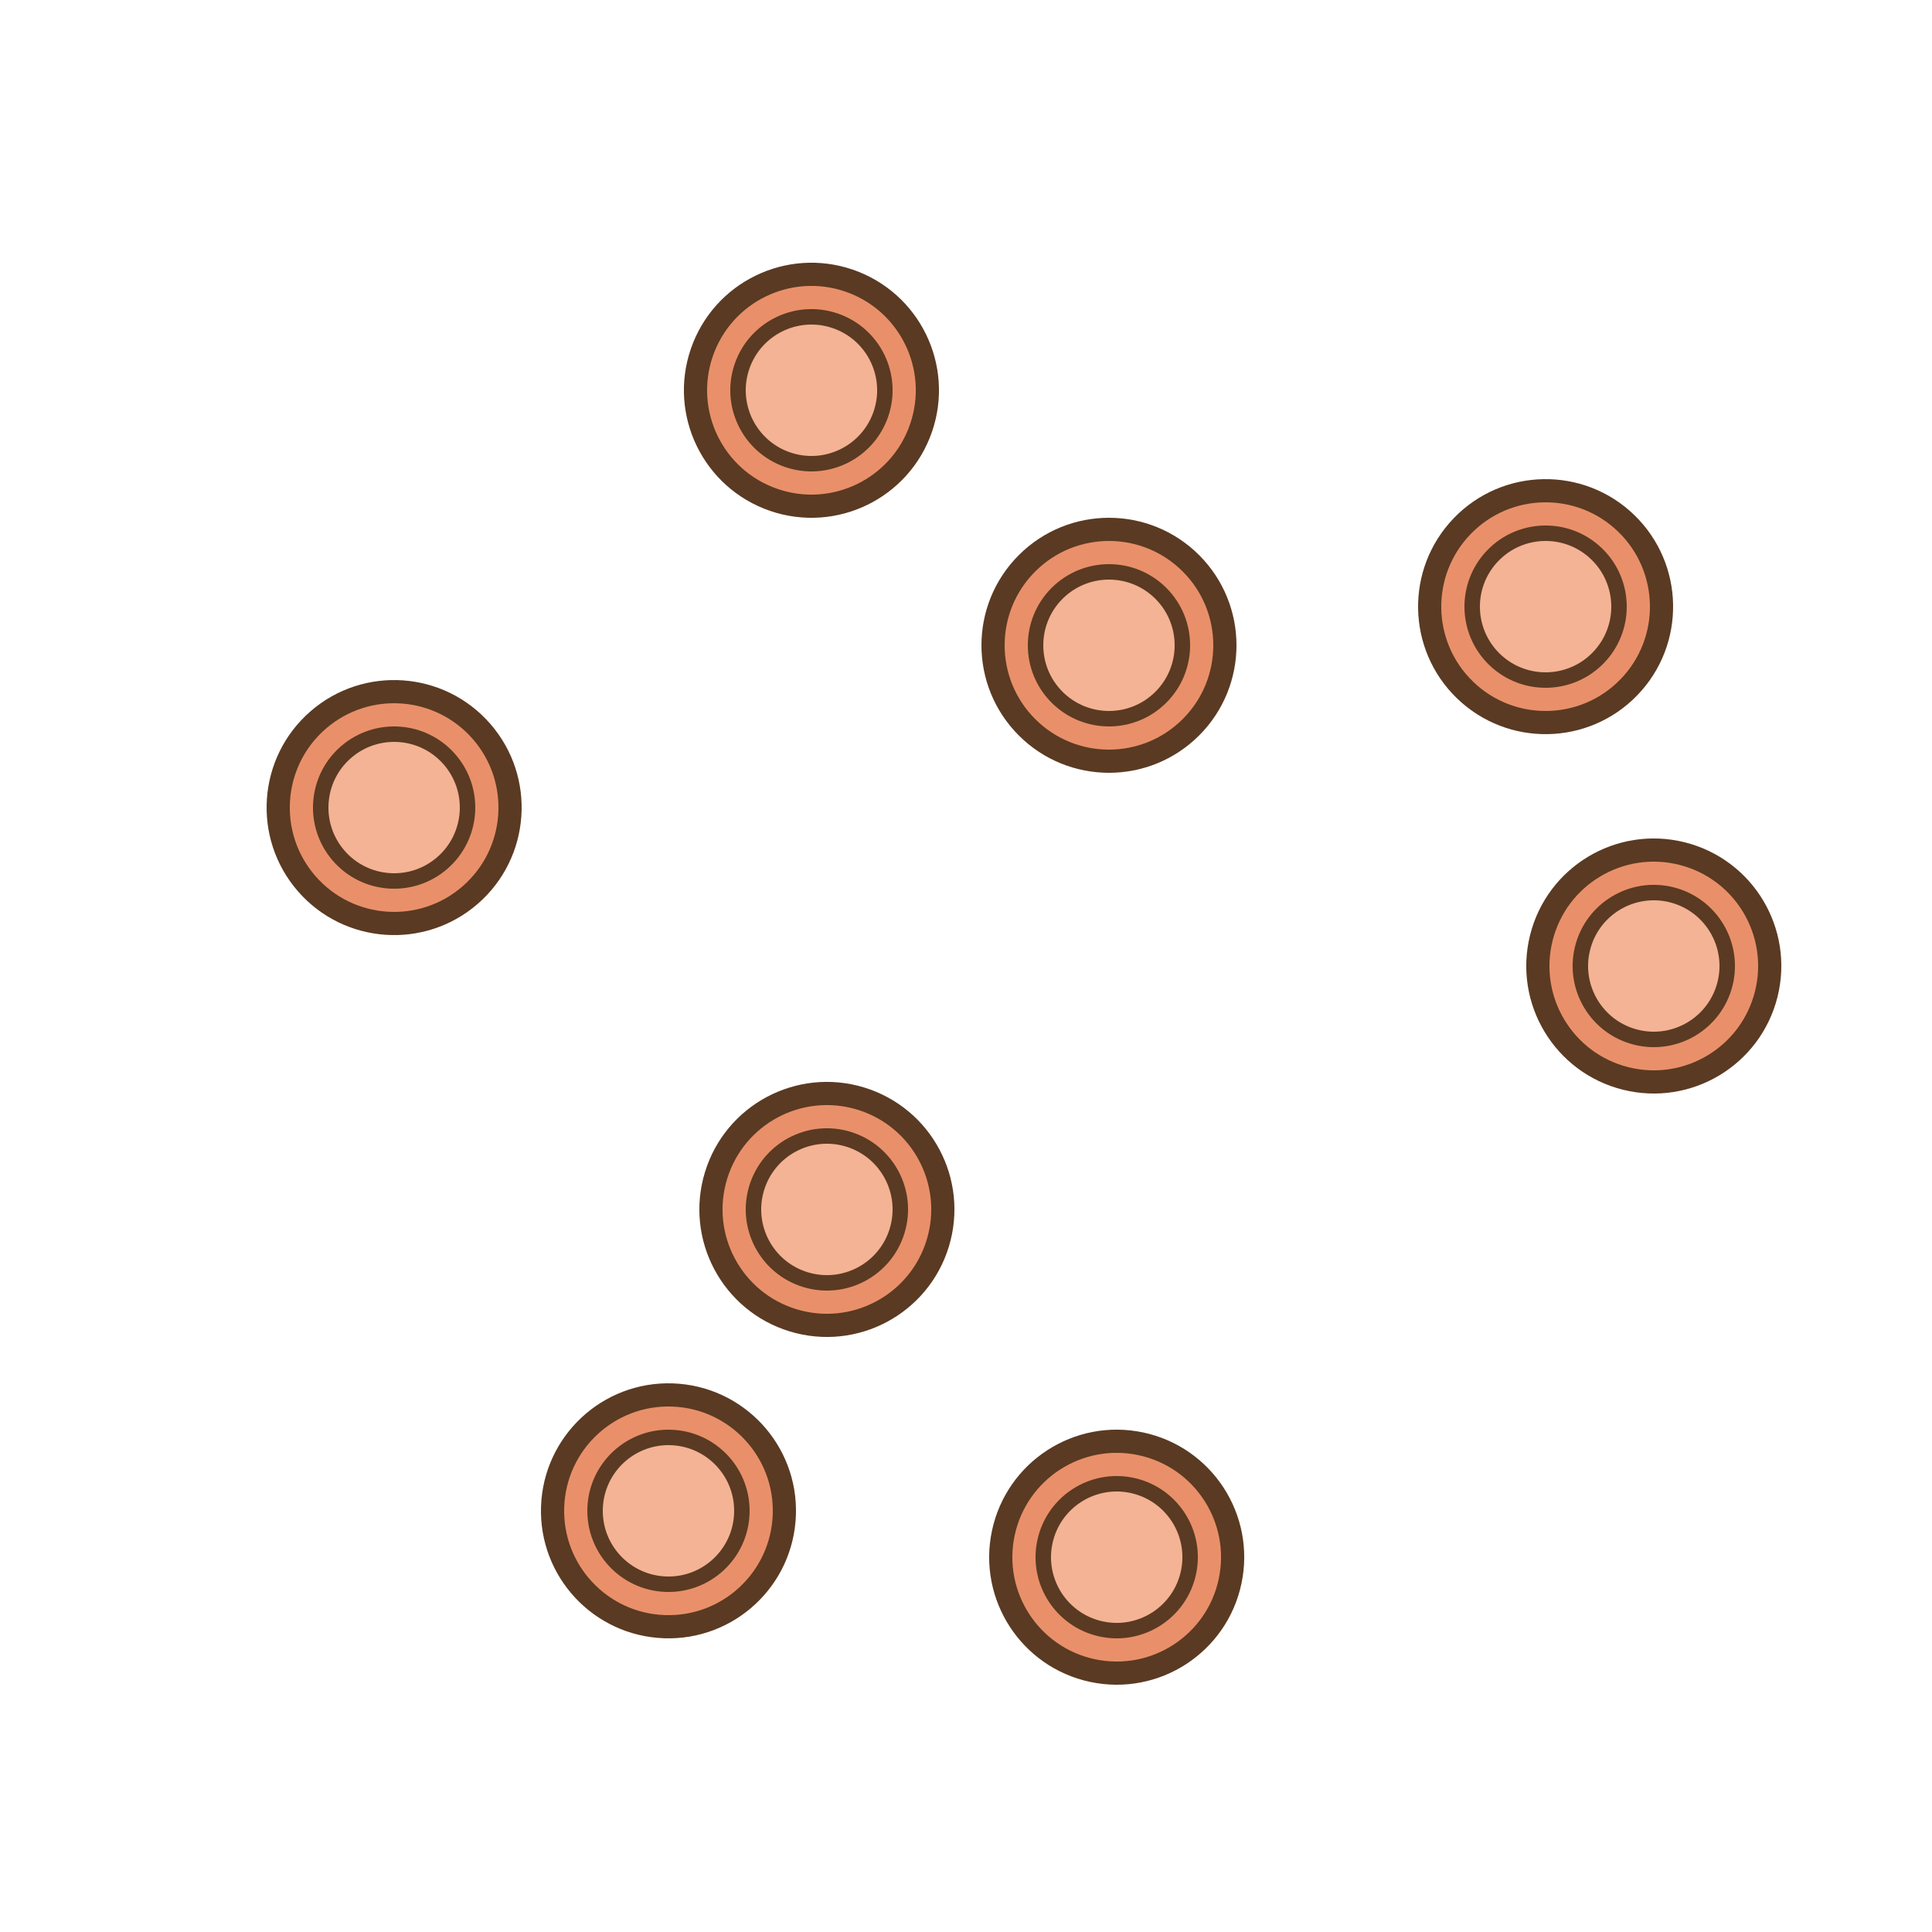
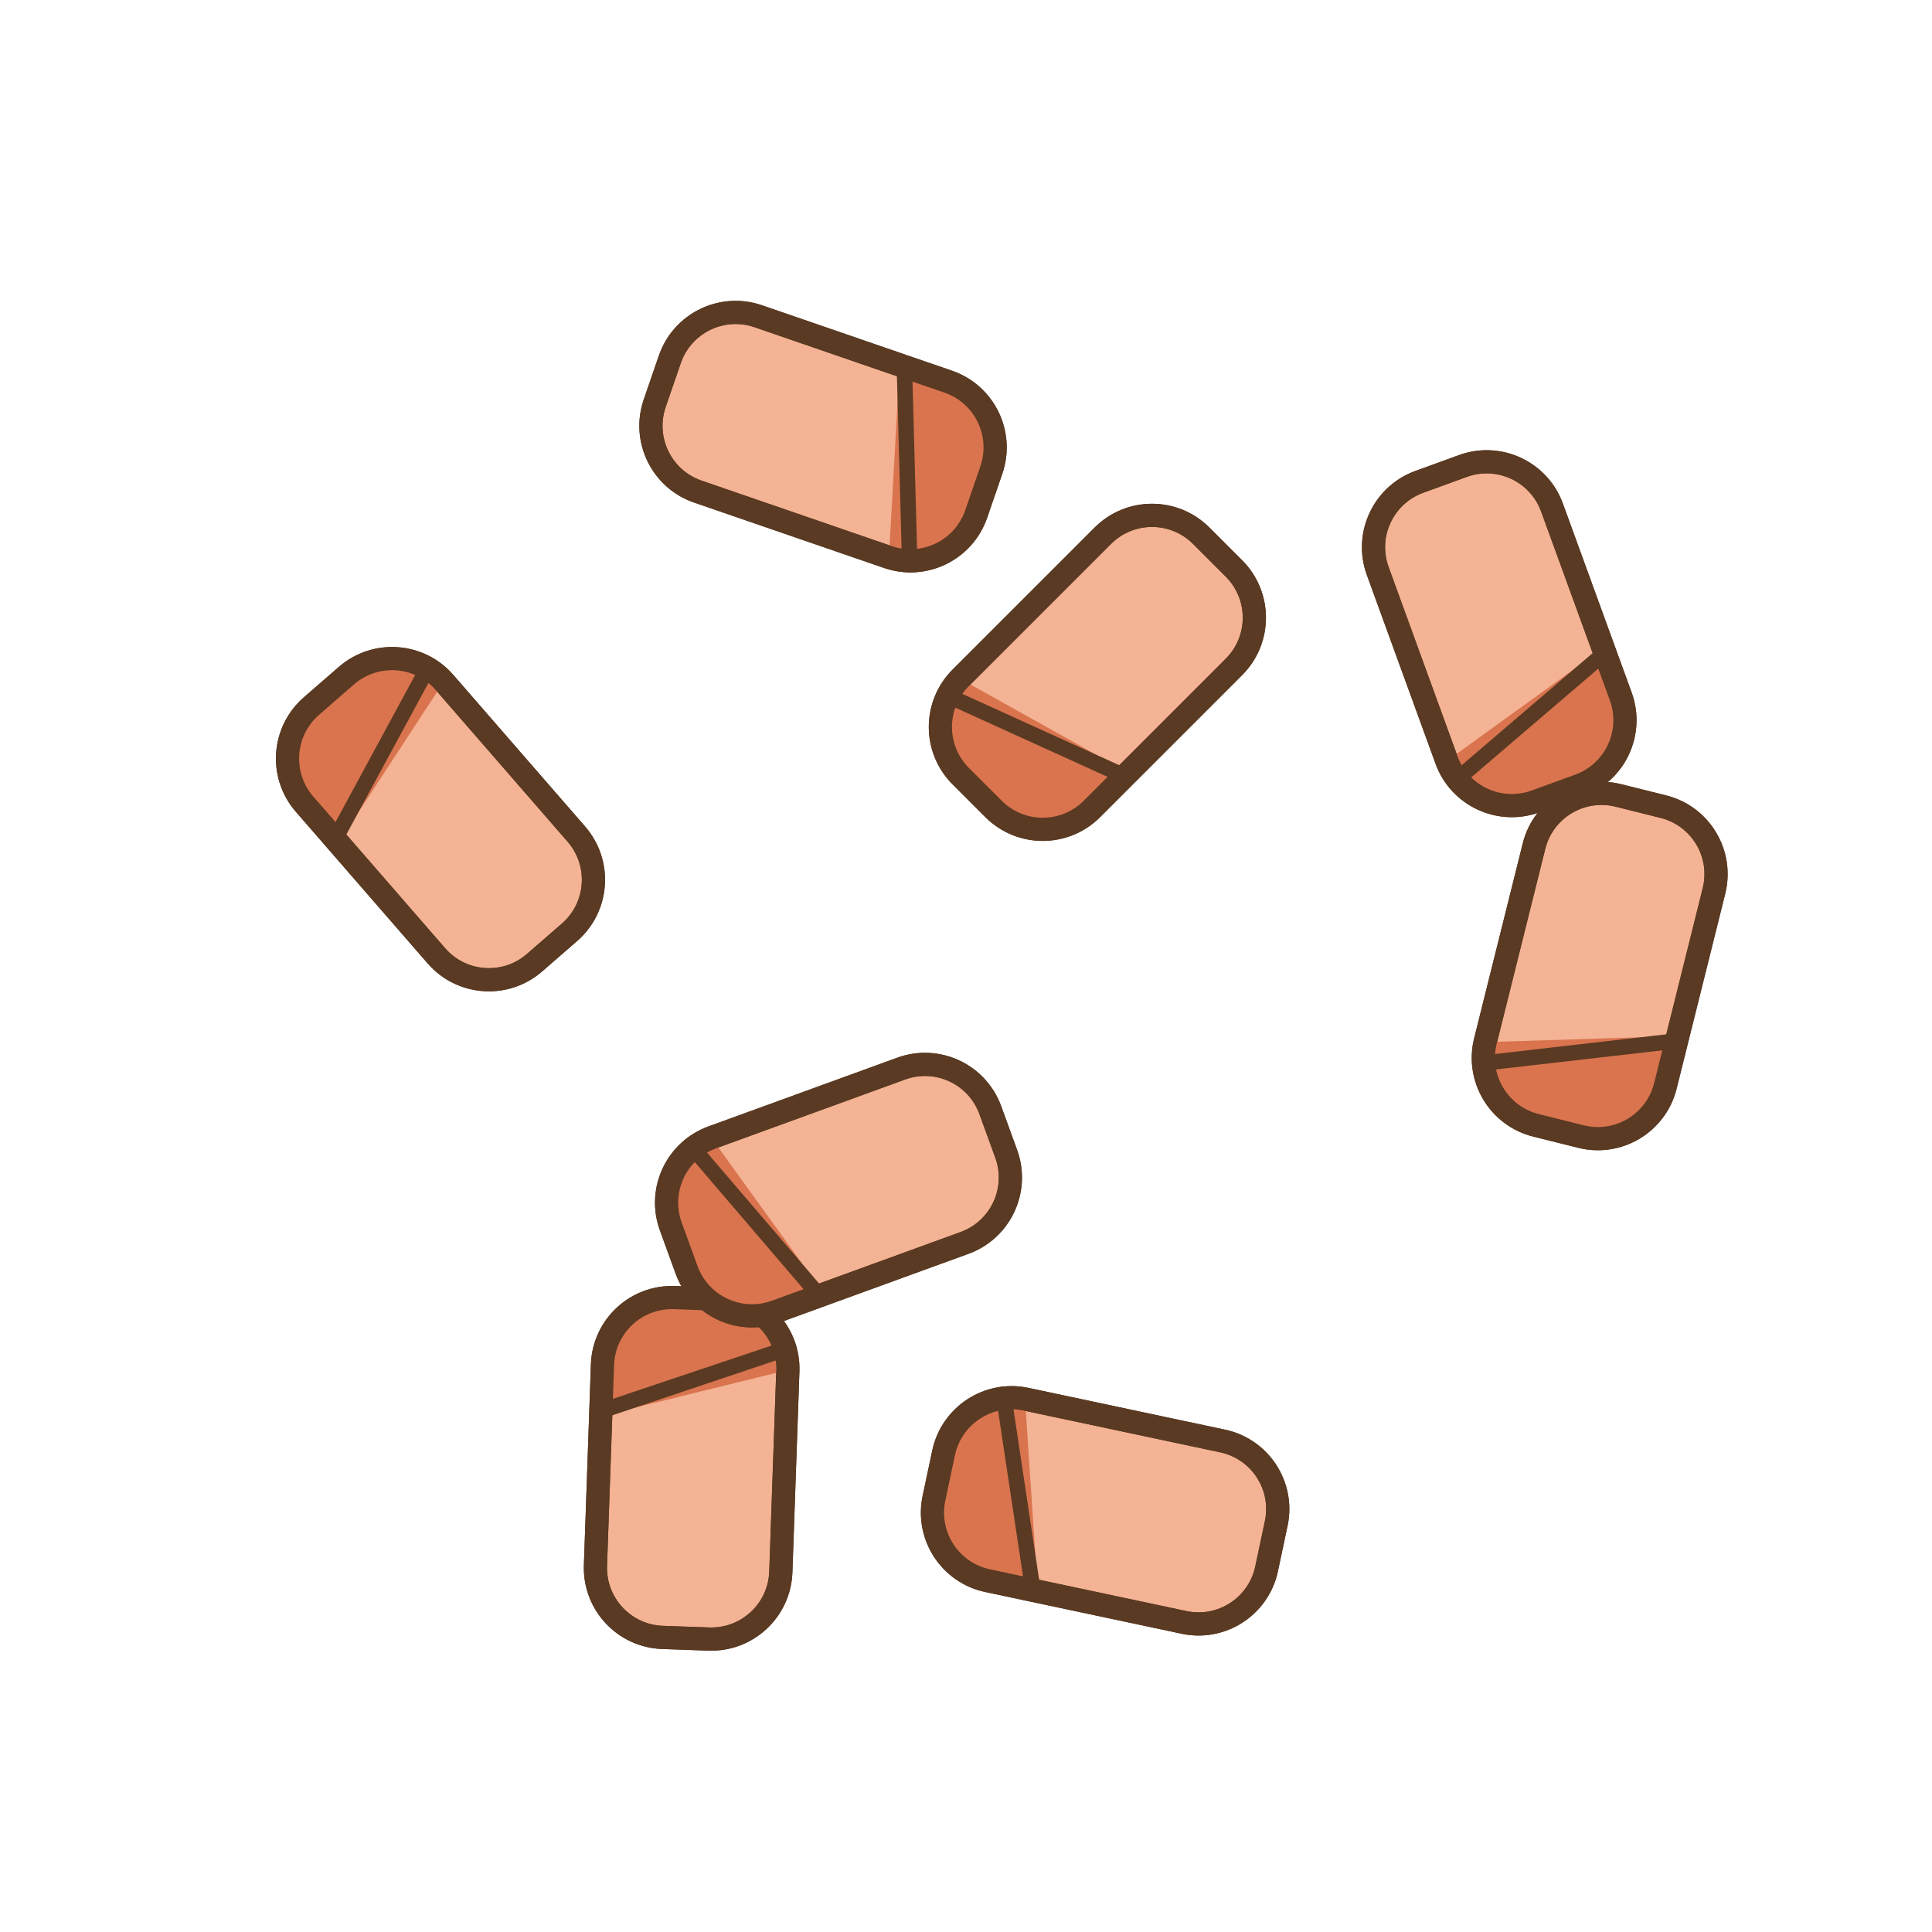
<svg xmlns="http://www.w3.org/2000/svg" width="500" height="500" viewBox="0 0 500 500">
+   <defs>
+     <clipPath id="fk">
+       <rect x="-44" y="-24" width="88" height="48" rx="18" />
+     </clipPath>
+   </defs>
  <g stroke="#5a3a22" stroke-width="6" stroke-linejoin="round" stroke-linecap="round">
-     <g transform="translate(428 250) rotate(104)">
-       <circle r="30" fill="#e9906a" />
-       <circle r="19" fill="#f4b394" stroke-width="4" />
+     <g transform="translate(414 250) rotate(104)">
+       <rect x="-44" y="-24" width="88" height="48" rx="18" fill="#f4b394" />
+       <g clip-path="url(#fk)">
+         <path d="M11 -30 L50 -30 L50 30 L28 30 Z" fill="#d9744f" stroke="none" />
+       </g>
+       <path d="M14 -24 L32 24" fill="none" stroke-width="4" />
+       <rect x="-44" y="-24" width="88" height="48" rx="18" fill="none" />
    </g>
-     <g transform="translate(289 403) rotate(192)">
-       <circle r="30" fill="#e9906a" />
-       <circle r="19" fill="#f4b394" stroke-width="4" />
+     <g transform="translate(286 391) rotate(192)">
+       <rect x="-44" y="-24" width="88" height="48" rx="18" fill="#f4b394" />
+       <g clip-path="url(#fk)">
+         <path d="M11 -30 L50 -30 L50 30 L28 30 Z" fill="#d9744f" stroke="none" />
+       </g>
+       <path d="M14 -24 L32 24" fill="none" stroke-width="4" />
+       <rect x="-44" y="-24" width="88" height="48" rx="18" fill="none" />
    </g>
-     <g transform="translate(173 391) rotate(272)">
-       <circle r="30" fill="#e9906a" />
-       <circle r="19" fill="#f4b394" stroke-width="4" />
+     <g transform="translate(179 380) rotate(272)">
+       <rect x="-44" y="-24" width="88" height="48" rx="18" fill="#f4b394" />
+       <g clip-path="url(#fk)">
+         <path d="M11 -30 L50 -30 L50 30 L28 30 Z" fill="#d9744f" stroke="none" />
+       </g>
+       <path d="M14 -24 L32 24" fill="none" stroke-width="4" />
+       <rect x="-44" y="-24" width="88" height="48" rx="18" fill="none" />
    </g>
-     <g transform="translate(102 209) rotate(229)">
-       <circle r="30" fill="#e9906a" />
-       <circle r="19" fill="#f4b394" stroke-width="4" />
+     <g transform="translate(114 212) rotate(229)">
+       <rect x="-44" y="-24" width="88" height="48" rx="18" fill="#f4b394" />
+       <g clip-path="url(#fk)">
+         <path d="M11 -30 L50 -30 L50 30 L28 30 Z" fill="#d9744f" stroke="none" />
+       </g>
+       <path d="M14 -24 L32 24" fill="none" stroke-width="4" />
+       <rect x="-44" y="-24" width="88" height="48" rx="18" fill="none" />
    </g>
-     <g transform="translate(287 167) rotate(135)">
-       <circle r="30" fill="#e9906a" />
-       <circle r="19" fill="#f4b394" stroke-width="4" />
+     <g transform="translate(284 174) rotate(135)">
+       <rect x="-44" y="-24" width="88" height="48" rx="18" fill="#f4b394" />
+       <g clip-path="url(#fk)">
+         <path d="M11 -30 L50 -30 L50 30 L28 30 Z" fill="#d9744f" stroke="none" />
+       </g>
+       <path d="M14 -24 L32 24" fill="none" stroke-width="4" />
+       <rect x="-44" y="-24" width="88" height="48" rx="18" fill="none" />
    </g>
-     <g transform="translate(210 101) rotate(19)">
-       <circle r="30" fill="#e9906a" />
-       <circle r="19" fill="#f4b394" stroke-width="4" />
+     <g transform="translate(213 113) rotate(19)">
+       <rect x="-44" y="-24" width="88" height="48" rx="18" fill="#f4b394" />
+       <g clip-path="url(#fk)">
+         <path d="M11 -30 L50 -30 L50 30 L28 30 Z" fill="#d9744f" stroke="none" />
+       </g>
+       <path d="M14 -24 L32 24" fill="none" stroke-width="4" />
+       <rect x="-44" y="-24" width="88" height="48" rx="18" fill="none" />
    </g>
-     <g transform="translate(400 157) rotate(134)">
-       <circle r="30" fill="#e9906a" />
-       <circle r="19" fill="#f4b394" stroke-width="4" />
+     <g transform="translate(388 164) rotate(70)">
+       <rect x="-44" y="-24" width="88" height="48" rx="18" fill="#f4b394" />
+       <g clip-path="url(#fk)">
+         <path d="M11 -30 L50 -30 L50 30 L28 30 Z" fill="#d9744f" stroke="none" />
+       </g>
+       <path d="M14 -24 L32 24" fill="none" stroke-width="4" />
+       <rect x="-44" y="-24" width="88" height="48" rx="18" fill="none" />
    </g>
-     <g transform="translate(214 313) rotate(107)">
-       <circle r="30" fill="#e9906a" />
-       <circle r="19" fill="#f4b394" stroke-width="4" />
+     <g transform="translate(217 308) rotate(160)">
+       <rect x="-44" y="-24" width="88" height="48" rx="18" fill="#f4b394" />
+       <g clip-path="url(#fk)">
+         <path d="M11 -30 L50 -30 L50 30 L28 30 Z" fill="#d9744f" stroke="none" />
+       </g>
+       <path d="M14 -24 L32 24" fill="none" stroke-width="4" />
+       <rect x="-44" y="-24" width="88" height="48" rx="18" fill="none" />
    </g>
  </g>
</svg>
